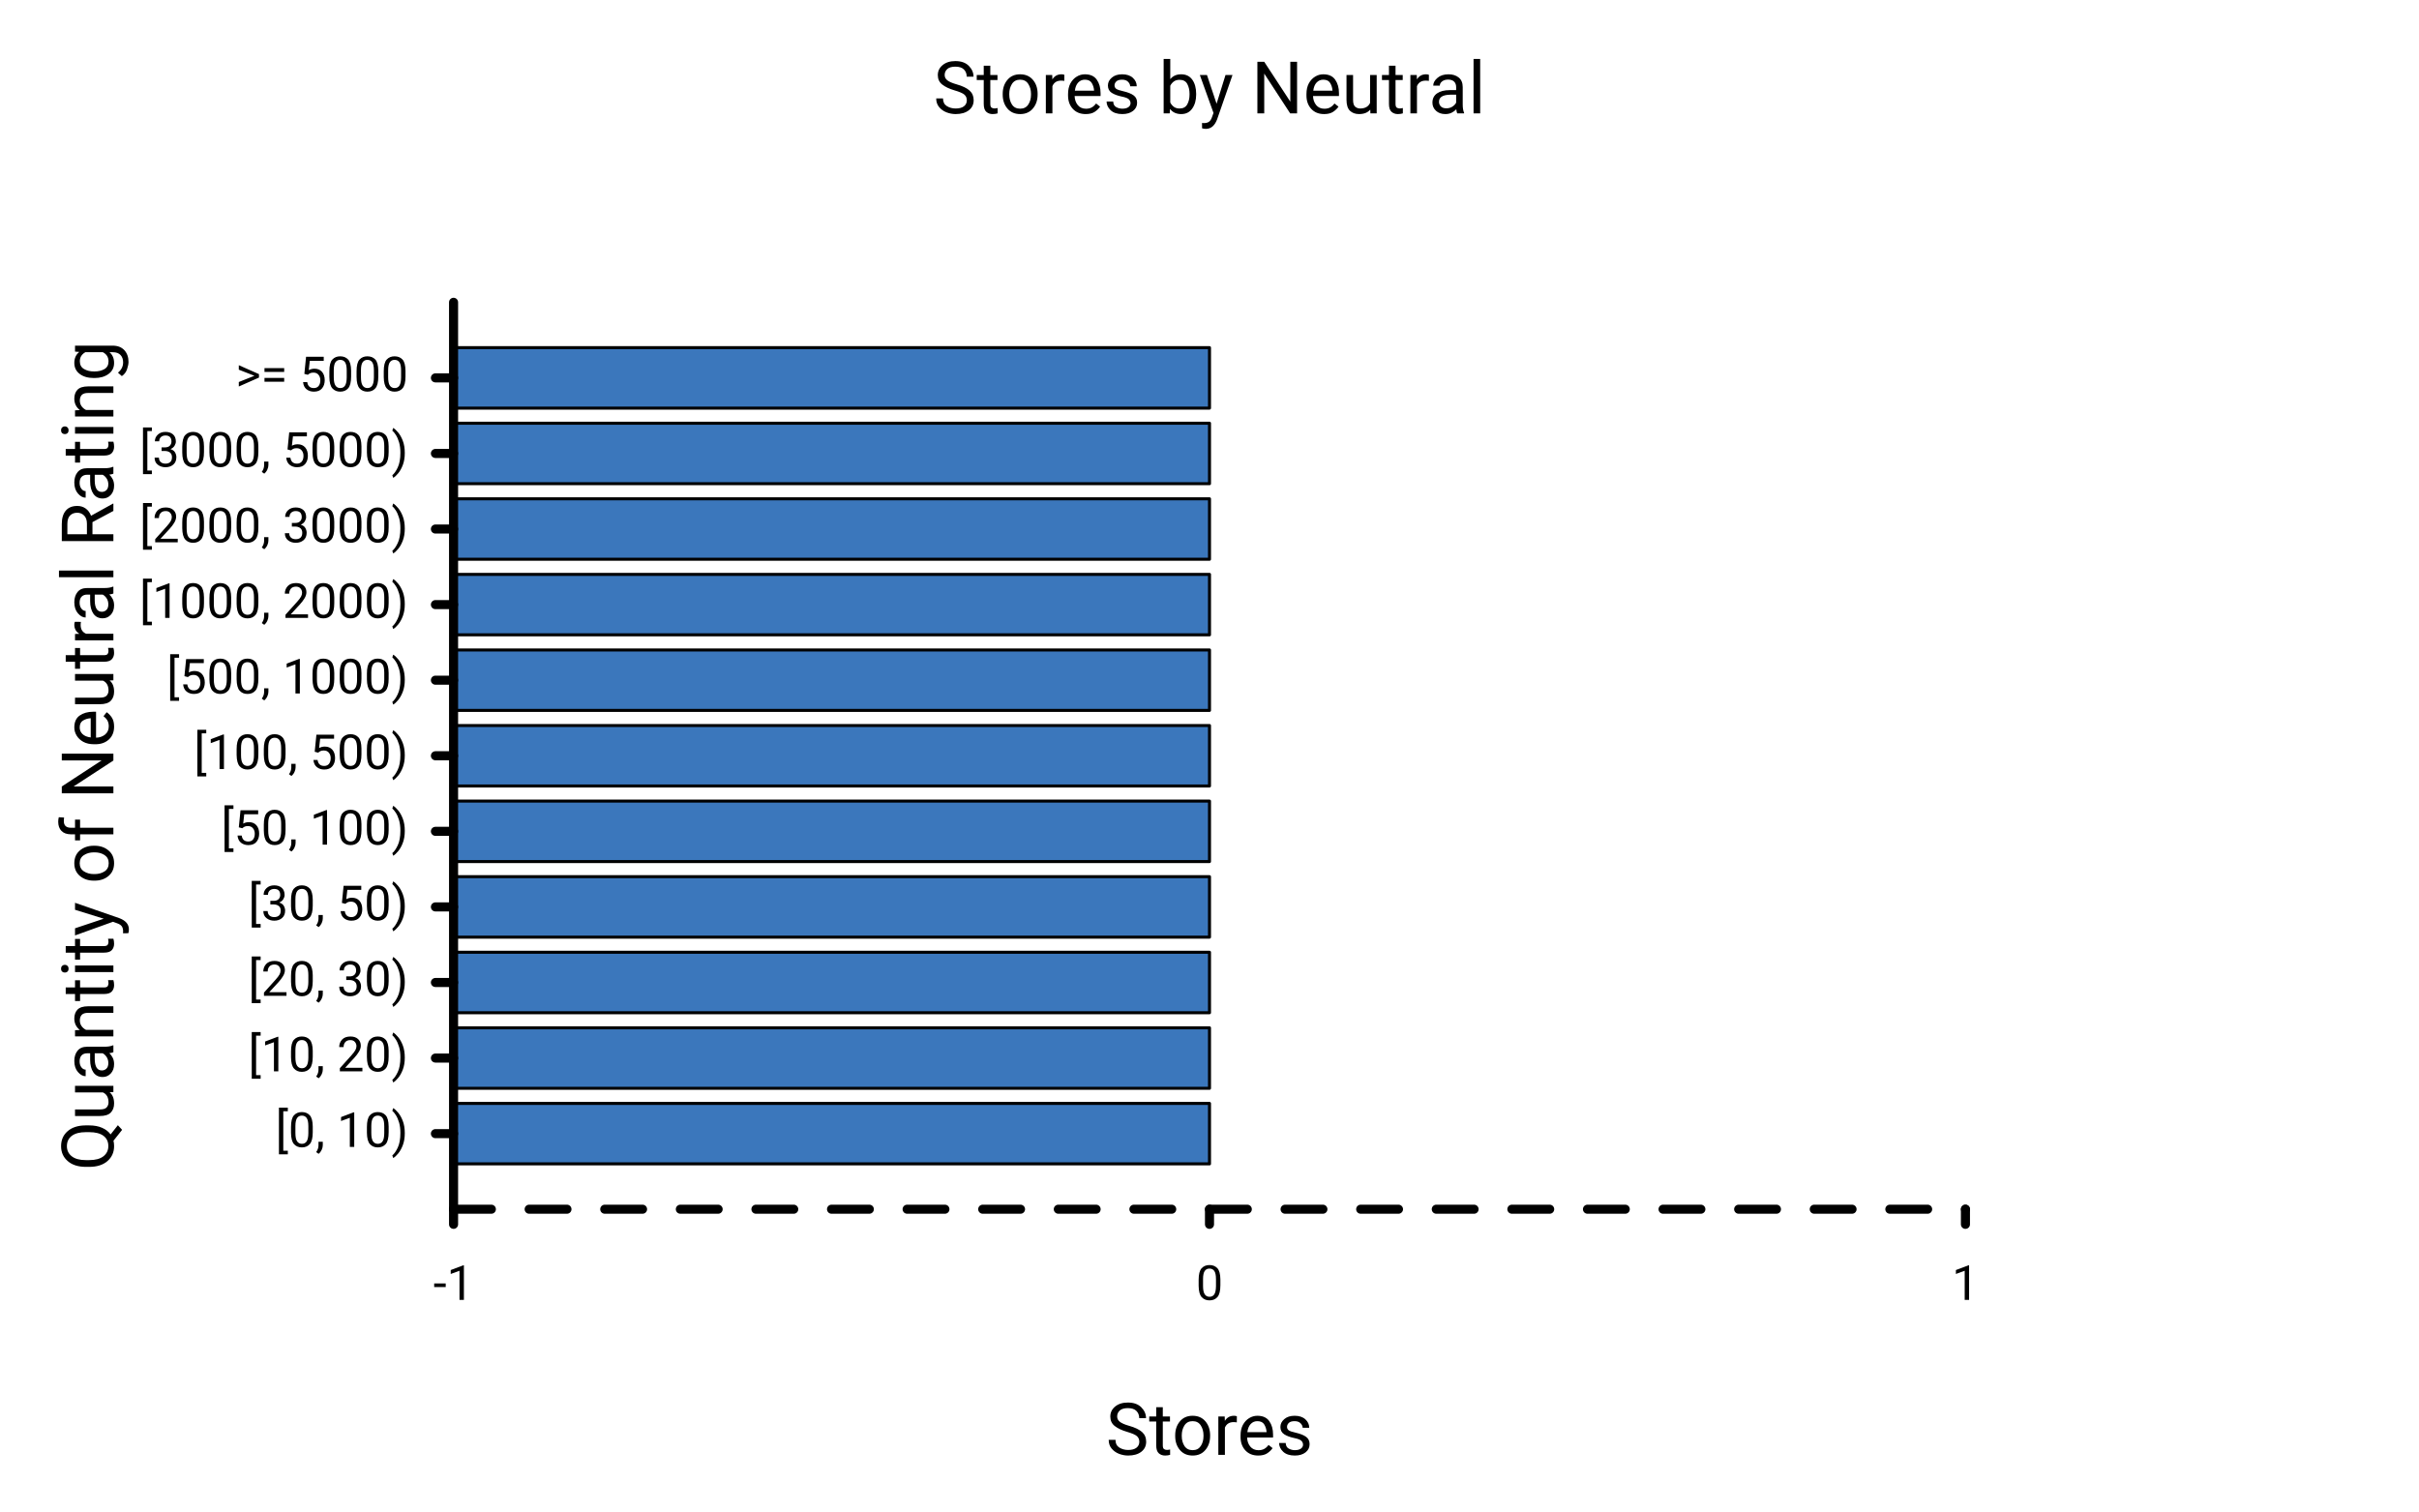
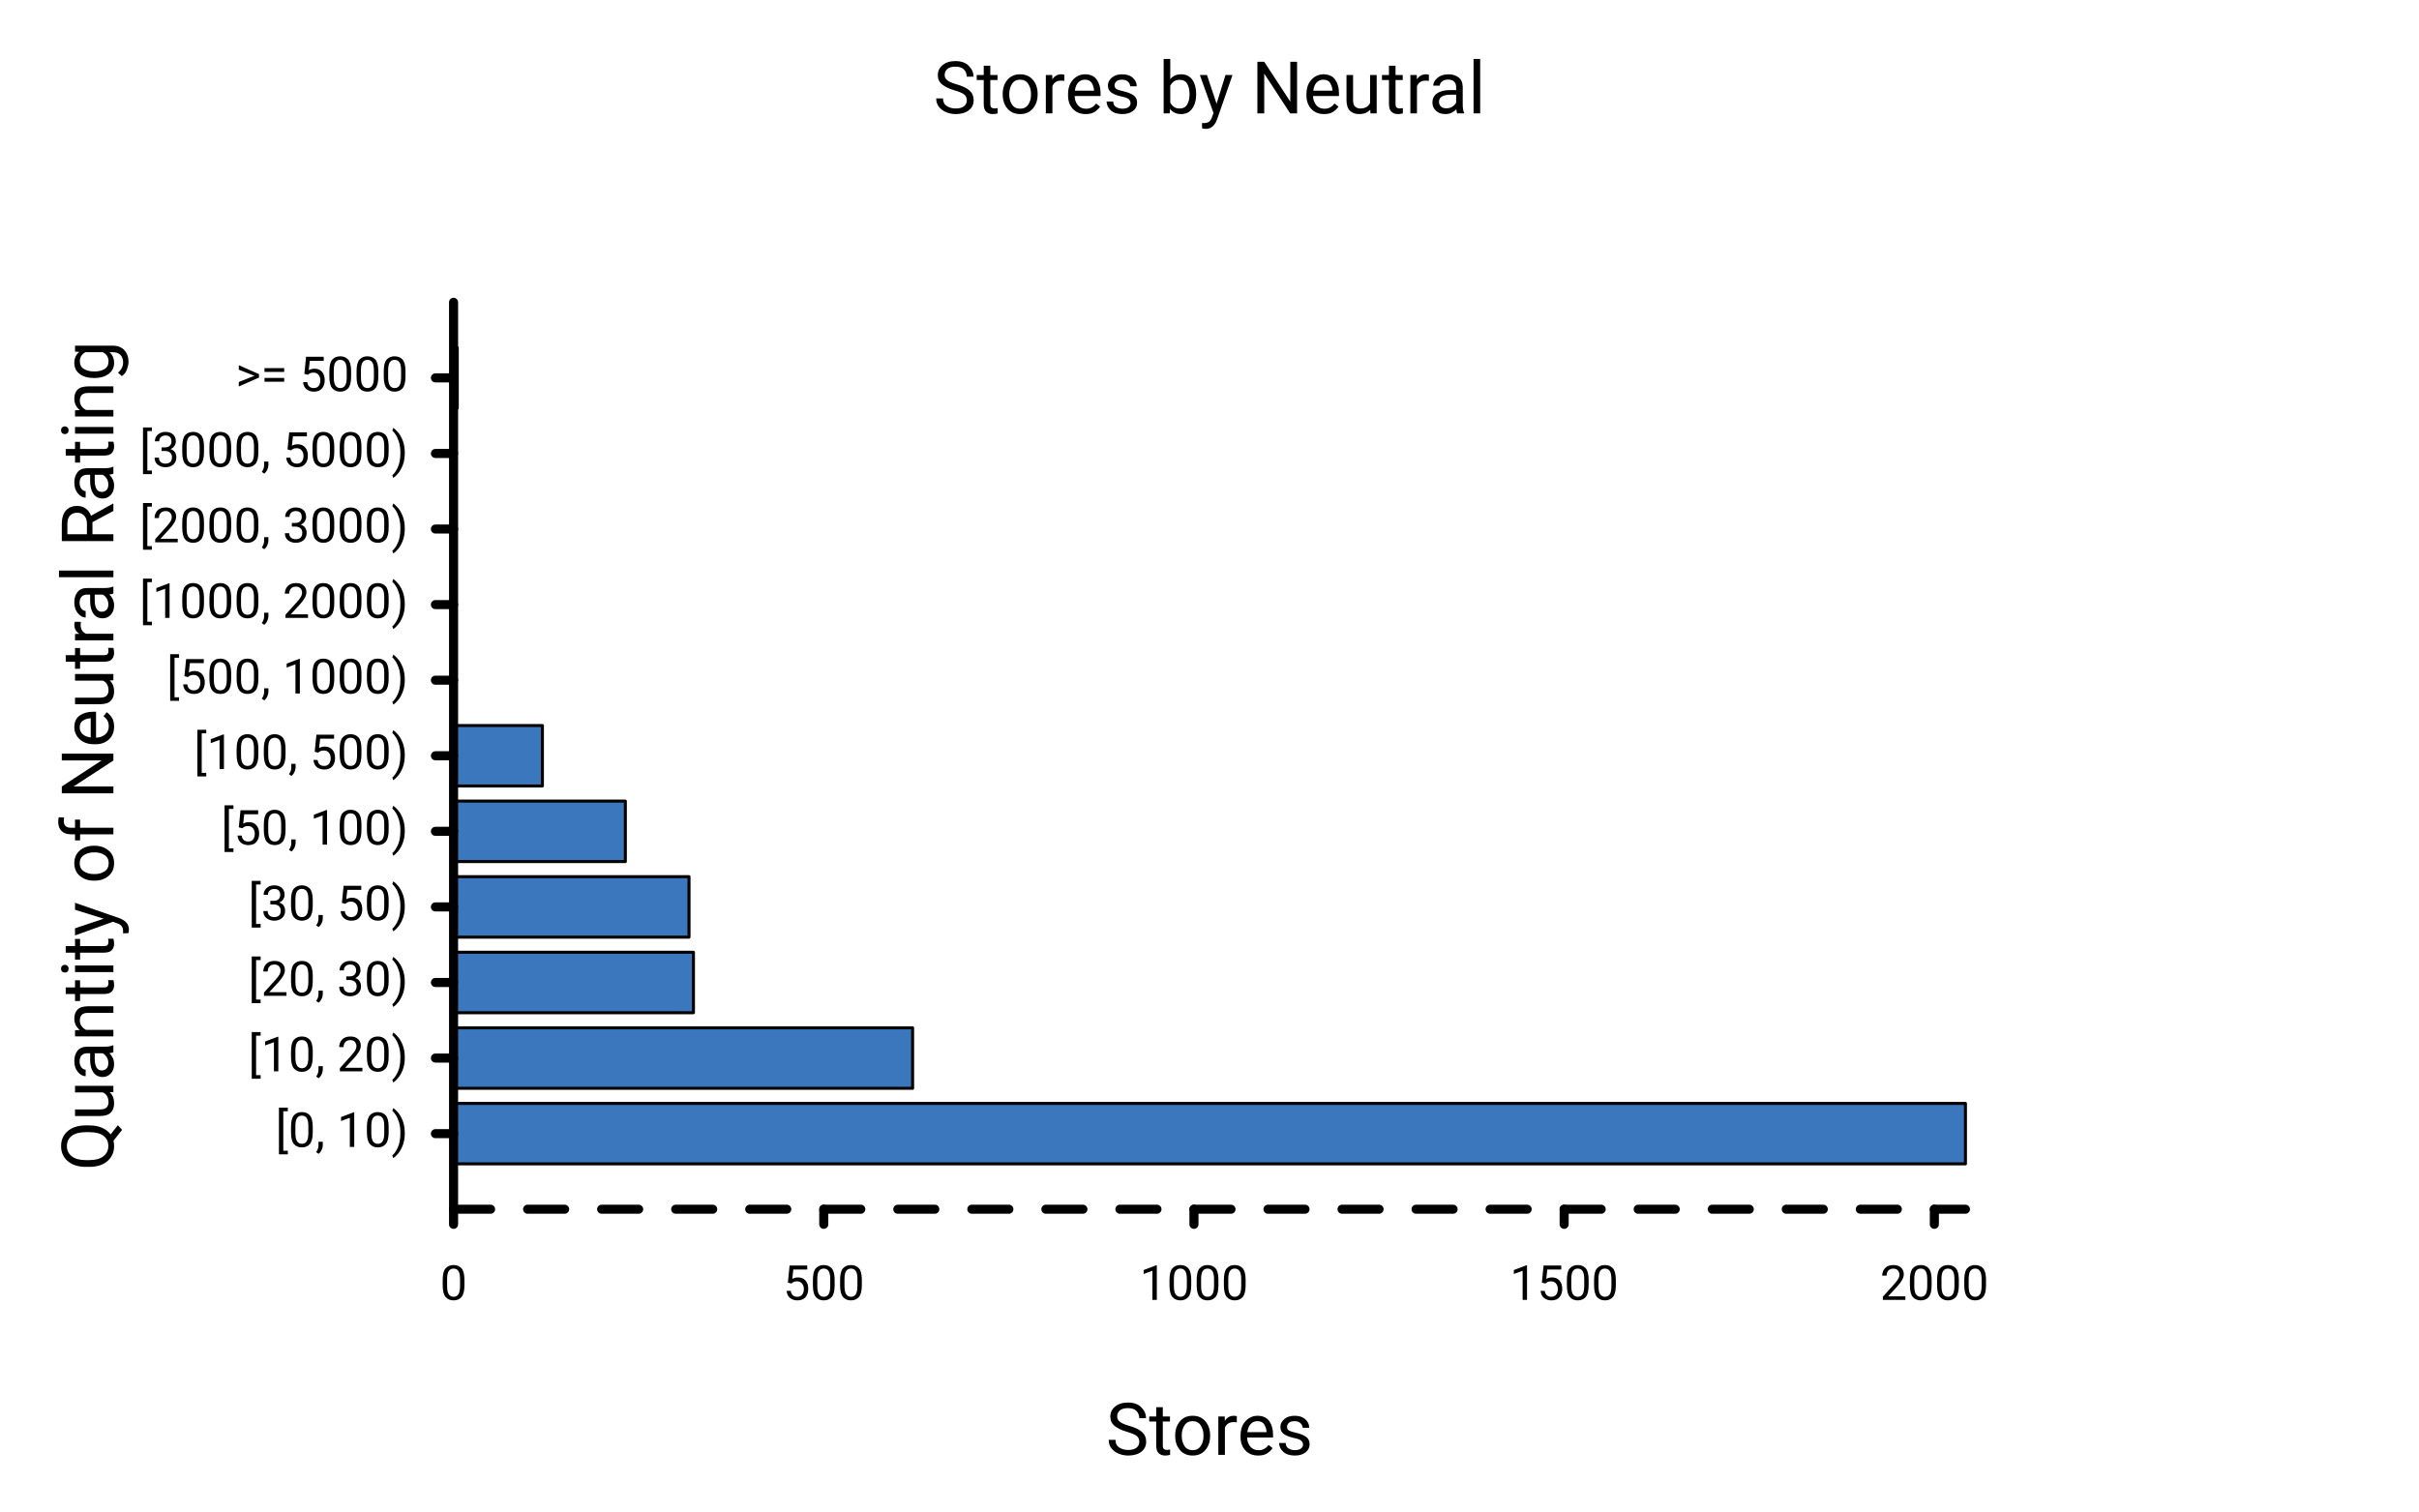
<svg xmlns="http://www.w3.org/2000/svg" class="poloto" width="800" height="500" viewBox="0 0 800 500">
  <style>
.poloto{
  stroke-linecap:round;
  stroke-linejoin:round;
  font-family:Roboto,sans-serif;
  font-size:16px;
}
.poloto_background{fill:AliceBlue;}
.poloto_scatter{stroke-width:7}
.poloto_line{stroke-width:2}
.poloto_text{fill: black;}
.poloto_name{font-size:24px;dominant-baseline:start;text-anchor:middle;}
.poloto_where{dominant-baseline:middle;text-anchor:start}
.poloto_text.poloto_legend{font-size:20px;dominant-baseline:middle;text-anchor:start;}
.poloto_text.poloto_ticks.poloto_y{dominant-baseline:middle;text-anchor:end}
.poloto_text.poloto_ticks.poloto_x{dominant-baseline:start;text-anchor:middle}
.poloto_imgs.poloto_ticks{stroke: black;stroke-width:3;fill:none;stroke-dasharray:none}
.poloto_grid{stroke:gray;stroke-width:0.5}

.poloto0.poloto_stroke{stroke:blue;}
.poloto1.poloto_stroke{stroke:red;}
.poloto2.poloto_stroke{stroke:green;}
.poloto3.poloto_stroke{stroke:gold;}
.poloto4.poloto_stroke{stroke:aqua;}
.poloto5.poloto_stroke{stroke:lime;}
.poloto6.poloto_stroke{stroke:orange;}
.poloto7.poloto_stroke{stroke:chocolate;}
.poloto0.poloto_fill{fill:blue;}
.poloto1.poloto_fill{fill:red;}
.poloto2.poloto_fill{fill:green;}
.poloto3.poloto_fill{fill:gold;}
.poloto4.poloto_fill{fill:aqua;}
.poloto5.poloto_fill{fill:lime;}
.poloto6.poloto_fill{fill:orange;}
.poloto7.poloto_fill{fill:chocolate;}

            .poloto_background{fill-opacity:0;}
            .poloto0.poloto_histo.poloto_imgs{fill:#3B77BC;stroke:black;stroke-width:1px}
            .poloto_grid{display:none}
            .poloto0.poloto_stroke{stroke:#3B77BC}
        
	</style>
  <circle r="1e5" class="poloto_background" />
  <g id="poloto_plot0" class="poloto_plot poloto_imgs poloto_histo poloto0 poloto_fill">
-     <rect x="150.00" y="365.00" width="250" height="20" />
-     <rect x="150.00" y="340.00" width="250" height="20" />
-     <rect x="150.00" y="315.00" width="250" height="20" />
-     <rect x="150.00" y="290.00" width="250" height="20" />
-     <rect x="150.00" y="265.00" width="250" height="20" />
-     <rect x="150.00" y="240.00" width="250" height="20" />
-     <rect x="150.00" y="215.00" width="250" height="20" />
-     <rect x="150.00" y="190.00" width="250" height="20" />
-     <rect x="150.00" y="165.00" width="250" height="20" />
-     <rect x="150.00" y="140.00" width="250" height="20" />
-     <rect x="150.00" y="115.00" width="250" height="20" />
+     <rect x="150.00" y="365.00" width="500" height="20" />
+     <rect x="150.00" y="340.00" width="151.812" height="20" />
+     <rect x="150.00" y="315.00" width="79.334" height="20" />
+     <rect x="150.00" y="290.00" width="77.865" height="20" />
+     <rect x="150.00" y="265.00" width="56.807" height="20" />
+     <rect x="150.00" y="240.00" width="29.383" height="20" />
+     <rect x="150.00" y="215.00" width="0.245" height="20" />
+     <rect x="150.00" y="190.00" width="0.245" height="20" />
+     <rect x="150.00" y="165.00" width="0" height="20" />
+     <rect x="150.00" y="140.00" width="0" height="20" />
+     <rect x="150.00" y="115.00" width="1.224" height="20" />
  </g>
  <text class="poloto_text poloto_name poloto_title" x="400.00" y="37.50">Stores by Neutral</text>
  <text class="poloto_text poloto_name poloto_x" x="400.00" y="481.25">Stores</text>
  <text class="poloto_text poloto_name poloto_y" x="37.50" y="250.00" transform="rotate(-90,37.50,250.00)">Quantity of Neutral Rating</text>
  <g class="poloto_text poloto_ticks poloto_y">
    <text x="135.00" y="375.00">[0, 10)</text>
    <text x="135.00" y="350.00">[10, 20)</text>
    <text x="135.00" y="325.00">[20, 30)</text>
    <text x="135.00" y="300.00">[30, 50)</text>
    <text x="135.00" y="275.00">[50, 100)</text>
    <text x="135.00" y="250.00">[100, 500)</text>
    <text x="135.00" y="225.00">[500, 1000)</text>
    <text x="135.00" y="200.00">[1000, 2000)</text>
    <text x="135.00" y="175.00">[2000, 3000)</text>
    <text x="135.00" y="150.00">[3000, 5000)</text>
    <text x="135.00" y="125.00">&gt;= 5000</text>
  </g>
  <g class="poloto_imgs poloto_ticks poloto_y">
    <line x1="150.00" x2="144.00" y1="375.00" y2="375.00" />
    <line x1="150.00" x2="144.00" y1="350.00" y2="350.00" />
    <line x1="150.00" x2="144.00" y1="325.00" y2="325.00" />
    <line x1="150.00" x2="144.00" y1="300.00" y2="300.00" />
    <line x1="150.00" x2="144.00" y1="275.00" y2="275.00" />
    <line x1="150.00" x2="144.00" y1="250.00" y2="250.00" />
    <line x1="150.00" x2="144.00" y1="225.00" y2="225.00" />
    <line x1="150.00" x2="144.00" y1="200.00" y2="200.00" />
    <line x1="150.00" x2="144.00" y1="175.00" y2="175.00" />
    <line x1="150.00" x2="144.00" y1="150.00" y2="150.00" />
    <line x1="150.00" x2="144.00" y1="125.00" y2="125.00" />
  </g>
  <g class="poloto_text poloto_ticks poloto_x">
-     <text x="150.00" y="430.00">-1</text>
-     <text x="400.00" y="430.00">0</text>
-     <text x="650.00" y="430.00">1</text>
+     <text x="150.00" y="430.00">0</text>
+     <text x="272.43" y="430.00">500</text>
+     <text x="394.86" y="430.00">1000</text>
+     <text x="517.29" y="430.00">1500</text>
+     <text x="639.72" y="430.00">2000</text>
  </g>
  <g class="poloto_imgs poloto_ticks poloto_x">
    <line x1="150.00" x2="150.00" y1="400.00" y2="405.00" />
-     <line x1="400.00" x2="400.00" y1="400.00" y2="405.00" />
-     <line x1="650.00" x2="650.00" y1="400.00" y2="405.00" />
+     <line x1="272.43" x2="272.43" y1="400.00" y2="405.00" />
+     <line x1="394.86" x2="394.86" y1="400.00" y2="405.00" />
+     <line x1="517.29" x2="517.29" y1="400.00" y2="405.00" />
+     <line x1="639.72" x2="639.72" y1="400.00" y2="405.00" />
  </g>
  <g class="poloto_grid poloto_x">
    <line x1="150.00" x2="150.00" y1="400.00" y2="100.00" />
-     <line x1="400.00" x2="400.00" y1="400.00" y2="100.00" />
-     <line x1="650.00" x2="650.00" y1="400.00" y2="100.00" />
+     <line x1="272.43" x2="272.43" y1="400.00" y2="100.00" />
+     <line x1="394.86" x2="394.86" y1="400.00" y2="100.00" />
+     <line x1="517.29" x2="517.29" y1="400.00" y2="100.00" />
+     <line x1="639.72" x2="639.72" y1="400.00" y2="100.00" />
  </g>
-   <path class="poloto_imgs poloto_ticks poloto_x" style="stroke-dasharray:12.5;stroke-dashoffset:-0;" d=" M 150.00 400.00 L 650.00 400.00" />
+   <path class="poloto_imgs poloto_ticks poloto_x" style="stroke-dasharray:12.243;stroke-dashoffset:-0;" d=" M 150.00 400.00 L 650.00 400.00" />
  <path class="poloto_imgs poloto_ticks poloto_y" d=" M 150.00 400.00 L 150.00 100.00" />
</svg>
